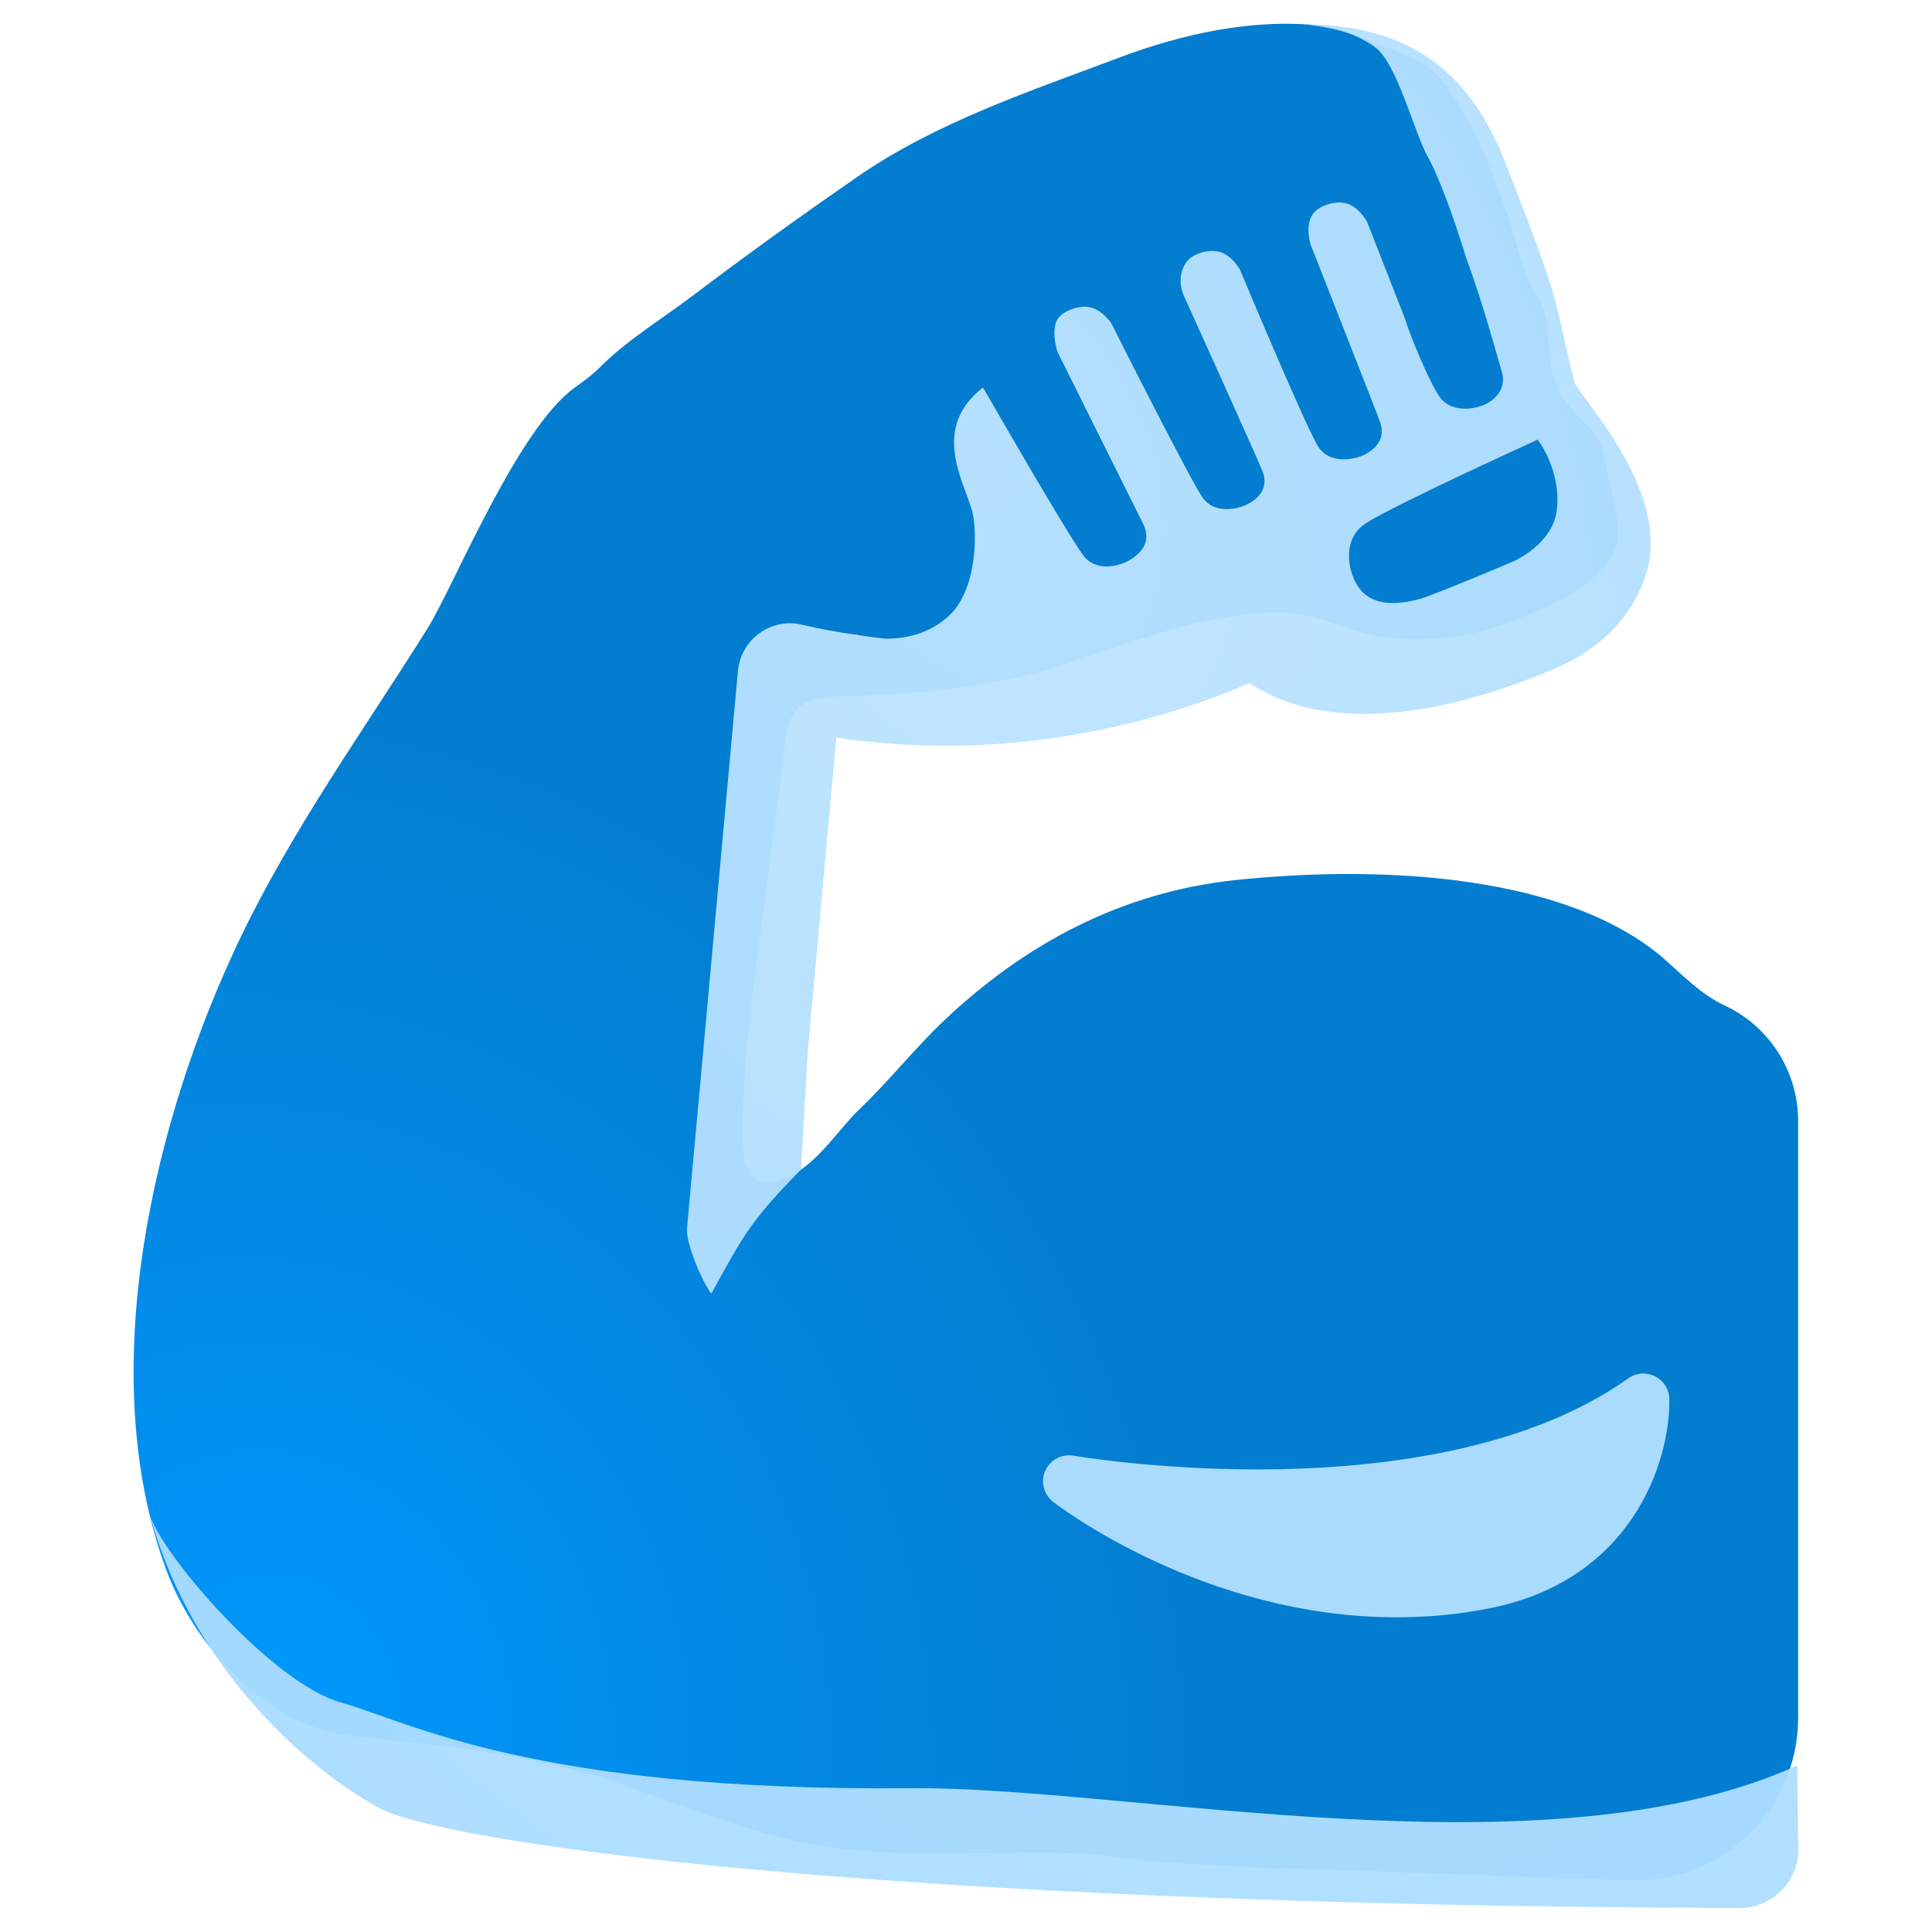
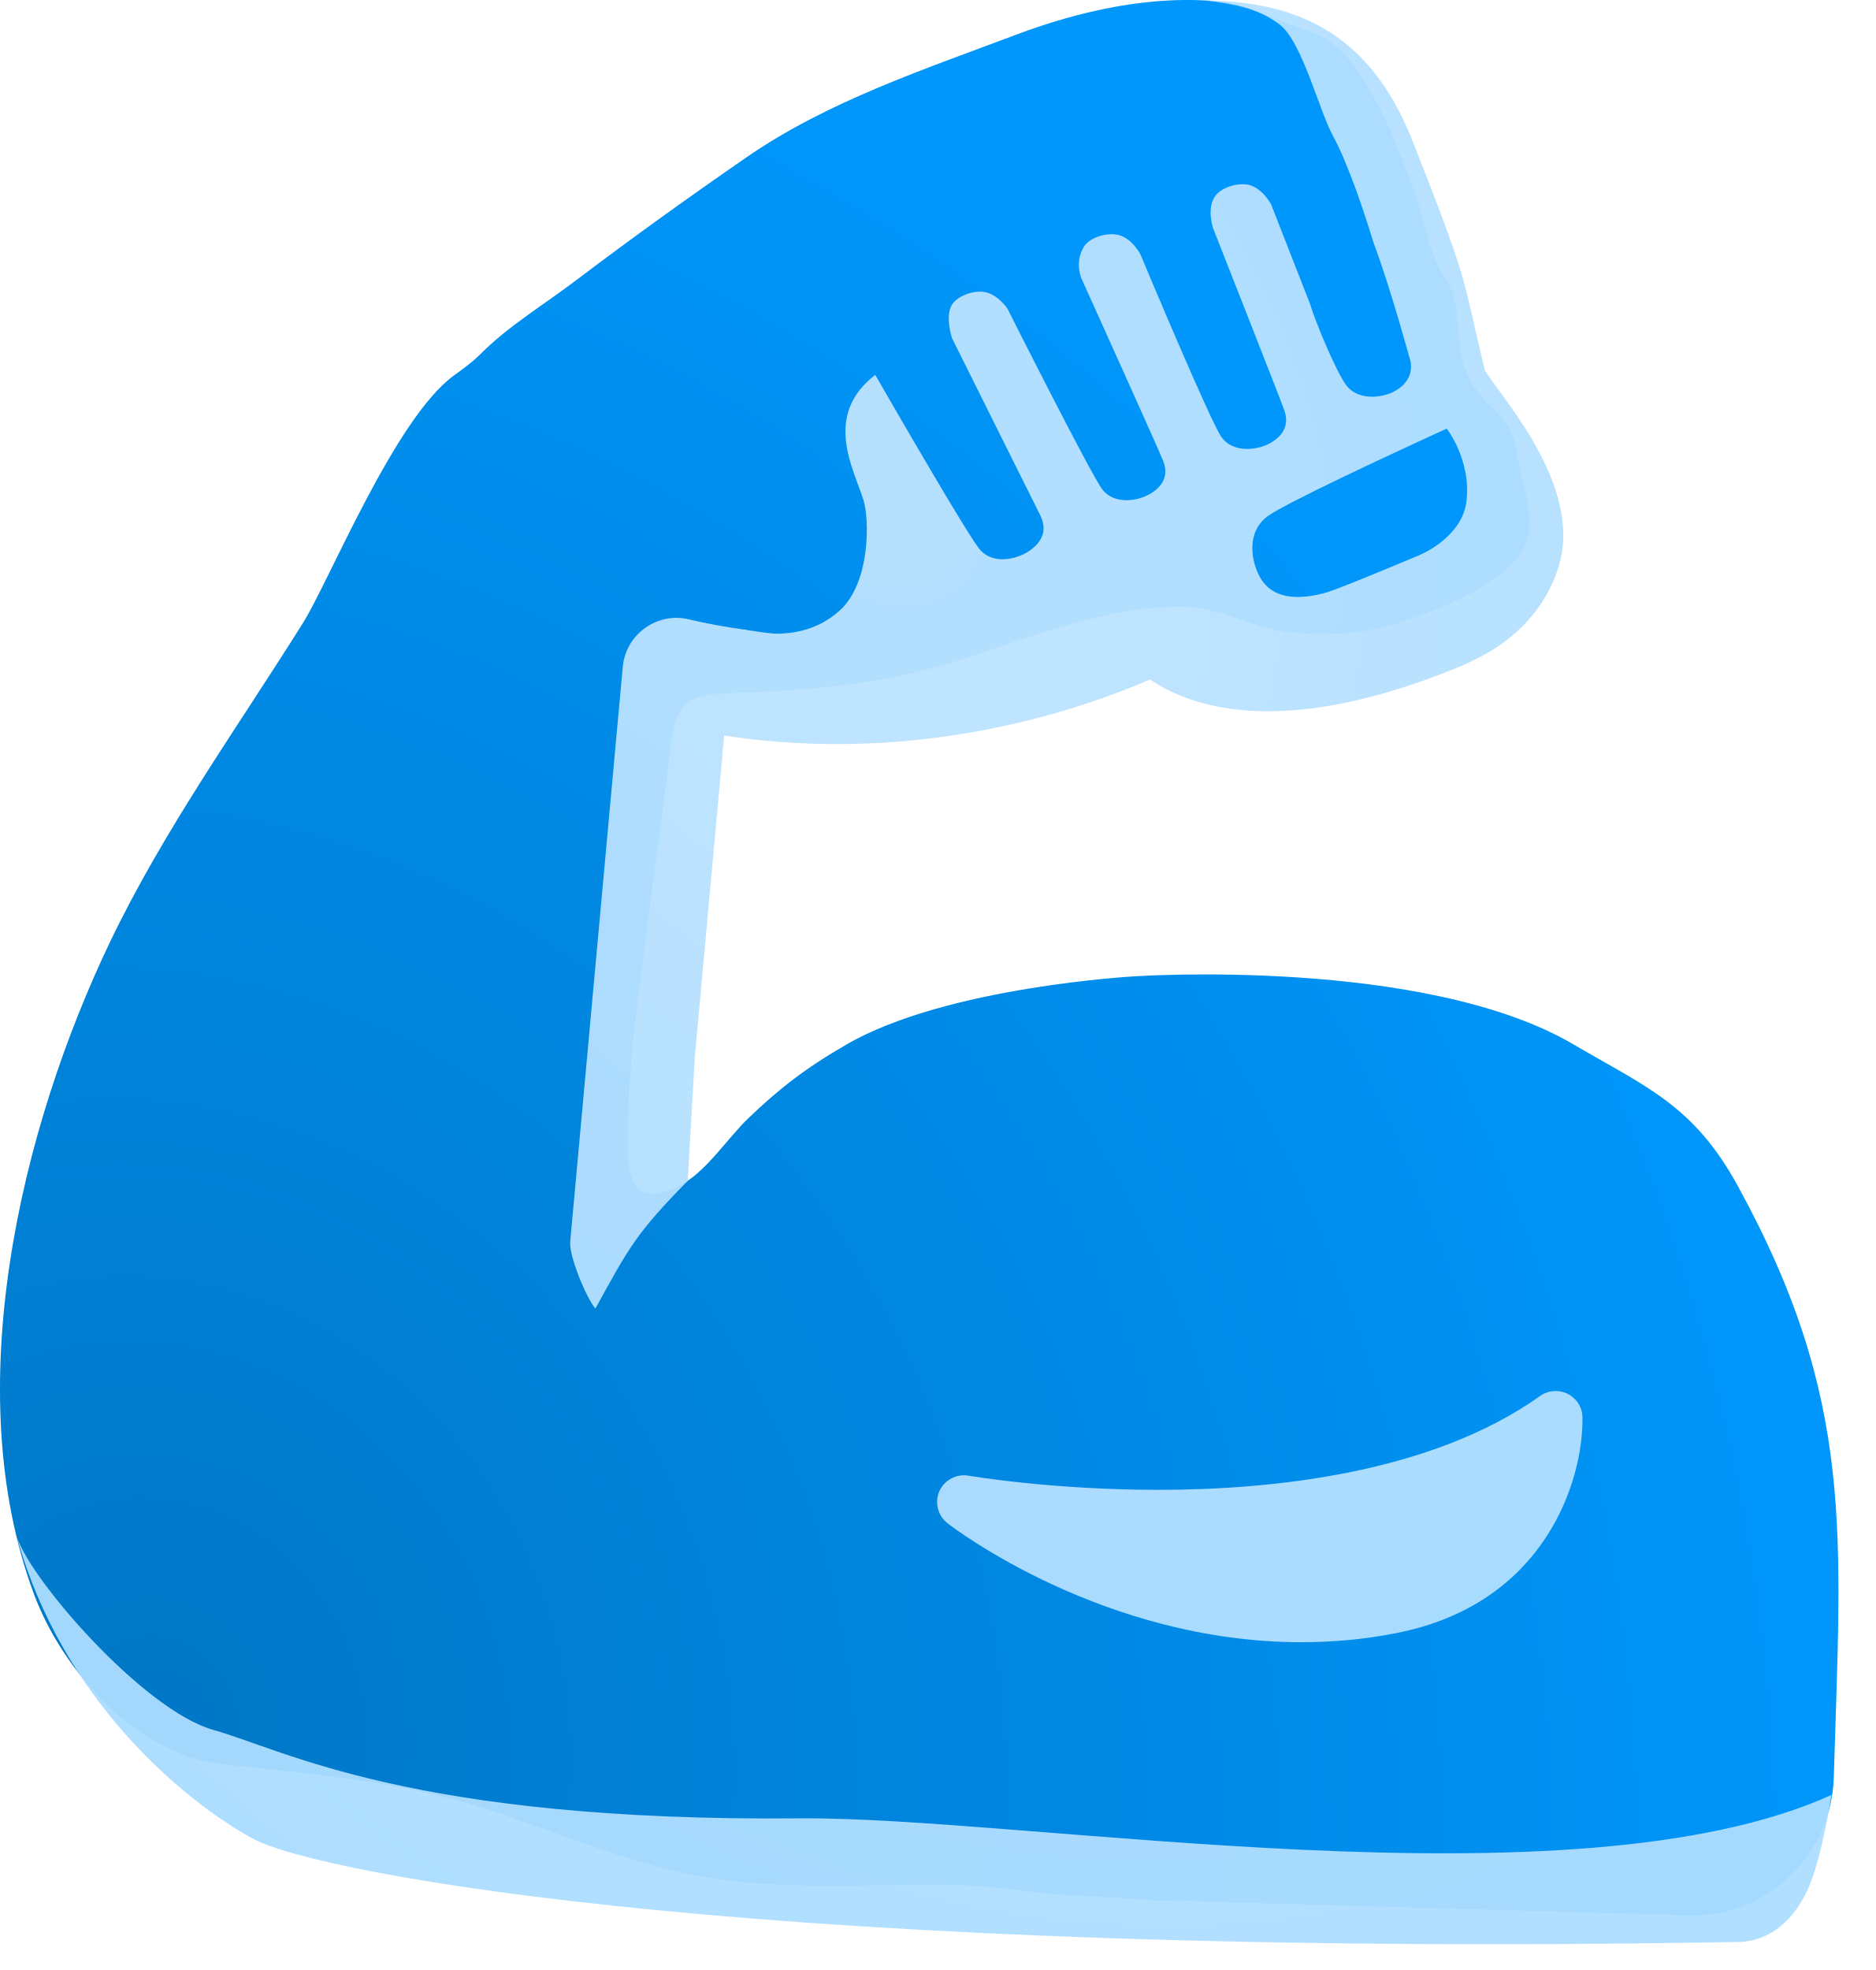
- <svg xmlns="http://www.w3.org/2000/svg" width="35" height="35" viewBox="0 0 35 35" fill="none">
-   <path d="M31.24 18.213C30.808 18.012 30.473 17.655 30.115 17.342C30.09 17.32 30.064 17.299 30.038 17.278C28.153 15.767 24.744 15.694 22.383 15.943C20.336 16.159 18.582 17.085 17.096 18.494C16.561 19.004 16.116 19.571 15.577 20.087C15.206 20.441 14.829 21.042 14.364 21.275C13.588 21.66 13.454 21.207 13.454 20.504C13.463 18.916 13.712 17.46 13.908 15.909C14.007 15.107 14.126 14.322 14.217 13.523C14.299 12.771 14.54 12.633 15.277 12.613C16.634 12.576 18.018 12.445 19.262 12.043C20.503 11.643 21.847 11.094 23.171 11.094C23.893 11.094 24.449 11.49 25.143 11.55C25.806 11.607 26.456 11.572 27.076 11.36C27.703 11.145 28.924 10.697 29.222 10.031C29.449 9.52 29.137 8.818 29.083 8.37C29.007 7.709 28.471 7.602 28.207 6.986C27.969 6.437 28.159 5.81 27.836 5.334C27.521 4.866 27.451 4.186 27.235 3.662C27.025 3.137 26.835 2.571 26.552 2.106C26.175 1.488 25.988 1.15 25.288 0.924C24.84 0.779 24.409 0.518 23.933 0.465C22.689 0.326 21.393 0.623 20.285 1.04C18.678 1.646 16.963 2.213 15.537 3.2C14.52 3.903 13.545 4.603 12.542 5.362C11.977 5.79 11.357 6.162 10.864 6.658C10.725 6.796 10.565 6.912 10.406 7.026C9.369 7.774 8.208 10.646 7.746 11.383C6.584 13.236 5.303 15.014 4.353 16.992C2.774 20.294 1.692 24.869 3.012 28.44C3.517 29.806 4.826 31.28 6.346 31.445C8.007 31.626 9.591 31.751 11.212 32.309C12.315 32.689 13.4 33.142 14.548 33.377C15.946 33.661 17.38 33.562 18.8 33.562C20.248 33.562 20.203 33.721 21.861 33.78C22.187 33.791 22.972 33.868 23.298 33.845L23.922 33.868L29.524 34.064C31.192 34.123 32.575 32.787 32.575 31.118V20.307C32.575 19.409 32.054 18.592 31.24 18.213ZM10.107 7.478C10.085 7.496 10.098 7.518 10.12 7.5C10.143 7.482 10.13 7.459 10.107 7.478Z" fill="url(#paint0_radial_7310_27673)" />
-   <path opacity="0.95" d="M28.528 6.944C28.105 5.221 28.295 5.547 27.252 2.902C26.47 0.915 25.101 0.456 23.601 0.436C24.063 0.493 24.511 0.558 24.911 0.856C25.313 1.15 25.611 2.381 25.863 2.834C25.997 3.075 26.135 3.429 26.26 3.764C26.433 4.246 26.566 4.688 26.566 4.688C26.872 5.51 27.164 6.595 27.207 6.737C27.227 6.797 27.229 6.85 27.227 6.901C27.224 6.967 27.207 7.023 27.181 7.074C27.116 7.196 27.003 7.284 26.875 7.338C26.651 7.431 26.266 7.46 26.076 7.185C25.889 6.913 25.529 6.043 25.455 5.779L24.766 4.019C24.766 4.019 24.619 3.741 24.381 3.682C24.191 3.633 23.882 3.721 23.774 3.891C23.635 4.11 23.746 4.438 23.746 4.438C23.746 4.438 24.945 7.483 25.002 7.647C25.109 7.962 24.908 8.149 24.69 8.251C24.466 8.347 24.086 8.381 23.896 8.115C23.709 7.859 22.561 5.119 22.476 4.917L22.468 4.895C22.468 4.895 22.32 4.617 22.082 4.56C21.892 4.512 21.581 4.597 21.476 4.77C21.308 5.045 21.433 5.326 21.433 5.326C21.683 5.878 22.819 8.392 22.873 8.54C22.989 8.843 22.799 9.036 22.587 9.141C22.374 9.243 22 9.291 21.802 9.036C21.603 8.781 20.132 5.856 20.132 5.856C20.132 5.856 19.959 5.595 19.715 5.561C19.523 5.532 19.208 5.643 19.134 5.83C19.047 6.057 19.16 6.38 19.16 6.38L20.713 9.498C20.86 9.801 20.685 10.014 20.475 10.141C20.265 10.266 19.888 10.348 19.659 10.104C19.477 9.909 18.293 7.859 17.808 7.021C16.884 7.732 17.428 8.667 17.601 9.22C17.706 9.549 17.729 10.668 17.184 11.162C16.816 11.496 16.385 11.572 16.048 11.57C15.886 11.556 15.722 11.533 15.56 11.507C15.521 11.499 15.492 11.488 15.492 11.488C15.492 11.488 15.504 11.496 15.509 11.499C15.186 11.454 14.863 11.397 14.528 11.317C14.259 11.252 13.982 11.312 13.76 11.47C13.65 11.549 13.558 11.65 13.491 11.768C13.423 11.885 13.382 12.016 13.369 12.151L12.445 22.258C12.422 22.511 12.726 23.242 12.887 23.434C13.485 22.349 13.593 22.125 14.514 21.184C14.509 21.192 14.636 19.01 14.636 19.01L15.152 13.361C18.587 13.885 21.425 12.902 22.638 12.375C23.44 12.916 25.087 13.401 28.156 12.12C28.196 12.103 28.23 12.083 28.267 12.066C29.27 11.607 29.675 10.892 29.831 10.362C30.237 8.965 28.839 7.448 28.528 6.944ZM28.199 9.271C28.176 9.418 28.119 9.546 28.04 9.662C27.864 9.917 27.589 10.099 27.354 10.198C26.555 10.532 25.866 10.816 25.696 10.858C25.058 11.023 24.73 10.861 24.571 10.575C24.412 10.289 24.333 9.787 24.701 9.509C24.999 9.285 26.864 8.421 27.578 8.092C27.748 8.013 27.856 7.964 27.856 7.964C27.856 7.964 28.301 8.534 28.199 9.271ZM32.559 31.983C28.024 34.044 20.444 32.358 16.48 32.395C9.661 32.458 7.417 31.189 6.173 30.841C4.926 30.492 2.876 28.111 2.703 27.403C3.5 30.342 5.705 32.119 6.864 32.751C7.998 33.369 15.72 34.517 31.51 34.567C32.097 34.568 32.578 34.092 32.578 33.505L32.559 31.983ZM29.497 24.971C27.584 26.331 24.789 26.62 22.782 26.62C20.906 26.62 19.463 26.374 19.449 26.371C19.236 26.334 19.024 26.447 18.936 26.643C18.848 26.841 18.908 27.074 19.078 27.207C19.188 27.292 21.816 29.299 25.302 29.299C25.858 29.299 26.41 29.248 26.949 29.143C29.596 28.636 30.259 26.439 30.242 25.348C30.241 25.262 30.216 25.178 30.171 25.105C30.125 25.032 30.06 24.973 29.984 24.934C29.907 24.895 29.821 24.878 29.735 24.884C29.649 24.891 29.567 24.921 29.497 24.971Z" fill="url(#paint1_radial_7310_27673)" />
+ <svg xmlns="http://www.w3.org/2000/svg" width="40" height="42" viewBox="0 0 40 42" fill="none">
+   <path d="M33.552 22.267C30.367 20.399 24.21 20.814 24.21 20.814C24.21 20.814 20.191 21.03 18.052 22.267C17.166 22.779 16.61 23.214 15.957 23.84C15.507 24.269 15.049 24.998 14.486 25.28C13.544 25.747 13.382 25.198 13.382 24.345C13.392 22.42 13.695 20.653 13.932 18.773C14.052 17.8 14.197 16.848 14.307 15.879C14.406 14.967 14.699 14.799 15.592 14.775C17.239 14.73 18.916 14.572 20.426 14.084C21.931 13.599 23.561 12.932 25.166 12.932C26.042 12.932 26.716 13.414 27.558 13.486C28.363 13.555 29.15 13.514 29.903 13.256C30.662 12.994 32.144 12.451 32.505 11.643C32.78 11.025 32.402 10.172 32.337 9.629C32.244 8.828 31.594 8.698 31.274 7.952C30.986 7.285 31.216 6.525 30.824 5.948C30.442 5.38 30.357 4.555 30.095 3.919C29.841 3.283 29.611 2.596 29.267 2.032C28.81 1.283 28.583 0.874 27.734 0.599C27.191 0.423 26.668 0.107 26.091 0.042C24.581 -0.127 23.011 0.234 21.666 0.74C19.717 1.475 17.638 2.163 15.909 3.359C14.675 4.212 13.492 5.061 12.275 5.982C11.591 6.501 10.838 6.951 10.24 7.553C10.072 7.721 9.878 7.861 9.686 8C8.427 8.906 7.02 12.39 6.459 13.283C5.05 15.531 3.496 17.687 2.344 20.086C0.43 24.091 -0.884 29.639 0.718 33.97C1.33 35.627 2.918 37.414 4.761 37.614C6.775 37.834 8.697 37.985 10.663 38.662C12 39.123 13.317 39.673 14.709 39.958C16.404 40.302 18.143 40.182 19.865 40.182C21.622 40.182 21.567 40.374 23.578 40.446C23.973 40.46 24.925 40.553 25.321 40.525L26.077 40.553L36.02 40.835C37.681 40.882 39.053 39.547 39.101 37.887C39.253 32.698 39.562 29.861 37.052 25.28C36.111 23.563 35.108 23.179 33.552 22.267ZM9.323 8.547C9.297 8.57 9.311 8.596 9.338 8.574C9.367 8.552 9.351 8.524 9.323 8.547Z" fill="url(#paint0_radial_7488_32550)" />
+   <path opacity="0.95" d="M31.663 7.9C31.151 5.81 31.381 6.205 30.116 2.998C29.167 0.588 27.507 0.032 25.688 0.008C26.249 0.076 26.792 0.155 27.276 0.516C27.765 0.874 28.126 2.366 28.431 2.916C28.593 3.208 28.762 3.638 28.913 4.043C29.122 4.628 29.284 5.164 29.284 5.164C29.655 6.161 30.009 7.477 30.061 7.649C30.085 7.721 30.088 7.787 30.085 7.848C30.081 7.928 30.061 7.996 30.03 8.058C29.951 8.206 29.813 8.313 29.659 8.378C29.387 8.491 28.92 8.526 28.689 8.192C28.462 7.862 28.026 6.807 27.936 6.487L27.101 4.353C27.101 4.353 26.922 4.016 26.634 3.943C26.403 3.885 26.029 3.992 25.898 4.198C25.73 4.463 25.864 4.861 25.864 4.861C25.864 4.861 27.318 8.553 27.387 8.753C27.517 9.134 27.273 9.361 27.008 9.485C26.737 9.602 26.276 9.643 26.046 9.32C25.819 9.01 24.427 5.686 24.324 5.442L24.313 5.415C24.313 5.415 24.135 5.078 23.846 5.009C23.616 4.951 23.237 5.054 23.11 5.263C22.907 5.597 23.059 5.937 23.059 5.937C23.361 6.608 24.74 9.657 24.805 9.835C24.946 10.203 24.716 10.437 24.458 10.564C24.2 10.688 23.746 10.746 23.506 10.437C23.265 10.127 21.481 6.58 21.481 6.58C21.481 6.58 21.271 6.264 20.976 6.223C20.742 6.188 20.36 6.322 20.271 6.549C20.164 6.824 20.302 7.216 20.302 7.216L22.186 10.997C22.364 11.365 22.151 11.623 21.897 11.777C21.642 11.929 21.185 12.028 20.907 11.733C20.687 11.496 19.25 9.01 18.662 7.993C17.541 8.856 18.201 9.99 18.411 10.66C18.538 11.059 18.566 12.417 17.906 13.015C17.459 13.421 16.936 13.514 16.527 13.51C16.331 13.493 16.132 13.465 15.936 13.434C15.888 13.424 15.854 13.41 15.854 13.41C15.854 13.41 15.867 13.421 15.874 13.424C15.482 13.369 15.091 13.3 14.685 13.204C14.358 13.125 14.021 13.197 13.753 13.39C13.62 13.485 13.508 13.608 13.426 13.75C13.344 13.893 13.294 14.051 13.279 14.215L12.158 26.473C12.131 26.779 12.499 27.666 12.695 27.899C13.42 26.583 13.551 26.311 14.668 25.17C14.661 25.18 14.816 22.534 14.816 22.534L15.441 15.682C19.607 16.319 23.048 15.126 24.52 14.486C25.492 15.143 27.49 15.731 31.212 14.177C31.261 14.156 31.302 14.132 31.346 14.112C32.563 13.555 33.055 12.688 33.244 12.046C33.736 10.351 32.041 8.512 31.663 7.9ZM31.264 10.722C31.236 10.901 31.168 11.056 31.072 11.197C30.858 11.506 30.525 11.726 30.24 11.846C29.27 12.252 28.435 12.596 28.229 12.647C27.455 12.847 27.056 12.651 26.864 12.303C26.672 11.956 26.575 11.348 27.022 11.011C27.383 10.739 29.645 9.691 30.511 9.292C30.717 9.196 30.848 9.138 30.848 9.138C30.848 9.138 31.388 9.828 31.264 10.722ZM39.052 38.267C33.552 40.767 21.859 38.722 17.052 38.767C8.782 38.843 6.06 37.303 4.551 36.882C3.039 36.459 0.553 33.571 0.344 32.712C1.31 36.277 3.984 38.432 5.39 39.199C6.796 39.965 16.411 41.767 37.075 41.402C37.578 41.393 38.17 41.114 38.552 40.267C38.848 39.609 39.052 38.267 39.052 38.267ZM32.838 29.762C30.518 31.413 27.129 31.763 24.695 31.763C22.419 31.763 20.67 31.464 20.652 31.461C20.395 31.416 20.137 31.553 20.03 31.791C19.924 32.031 19.996 32.313 20.202 32.475C20.336 32.578 23.523 35.012 27.751 35.012C28.425 35.012 29.095 34.95 29.748 34.822C32.959 34.207 33.763 31.543 33.742 30.22C33.741 30.115 33.711 30.014 33.656 29.925C33.6 29.837 33.522 29.765 33.429 29.718C33.336 29.671 33.231 29.65 33.127 29.658C33.023 29.666 32.923 29.702 32.838 29.762Z" fill="url(#paint1_radial_7488_32550)" />
  <defs>
-     <radialGradient id="paint0_radial_7310_27673" cx="0" cy="0" r="1" gradientUnits="userSpaceOnUse" gradientTransform="translate(4.9364 30.7459) rotate(-25.9415) scale(30.7356 34.3907)">
-       <stop stop-color="#0097FC" />
-       <stop offset="0.538" stop-color="#037DCF" />
+     <radialGradient id="paint0_radial_7488_32550" cx="0" cy="0" r="1" gradientUnits="userSpaceOnUse" gradientTransform="translate(3.05182 36.7666) rotate(-25.9415) scale(37.2755 41.7084)">
+       <stop stop-color="#0077C6" />
+       <stop offset="1" stop-color="#0097FC" />
    </radialGradient>
-     <radialGradient id="paint1_radial_7310_27673" cx="0" cy="0" r="1" gradientTransform="matrix(3.52337e-07 53.823 -46.3477 -14.848 17.8447 8.63674)" gradientUnits="userSpaceOnUse">
+     <radialGradient id="paint1_radial_7488_32550" cx="0" cy="0" r="1" gradientTransform="matrix(4.27308e-07 65.2755 -56.2096 -18.0074 18.7068 9.95298)" gradientUnits="userSpaceOnUse">
      <stop stop-color="#BEE4FF" />
      <stop offset="1" stop-color="#9BD6FF" />
    </radialGradient>
  </defs>
</svg>
